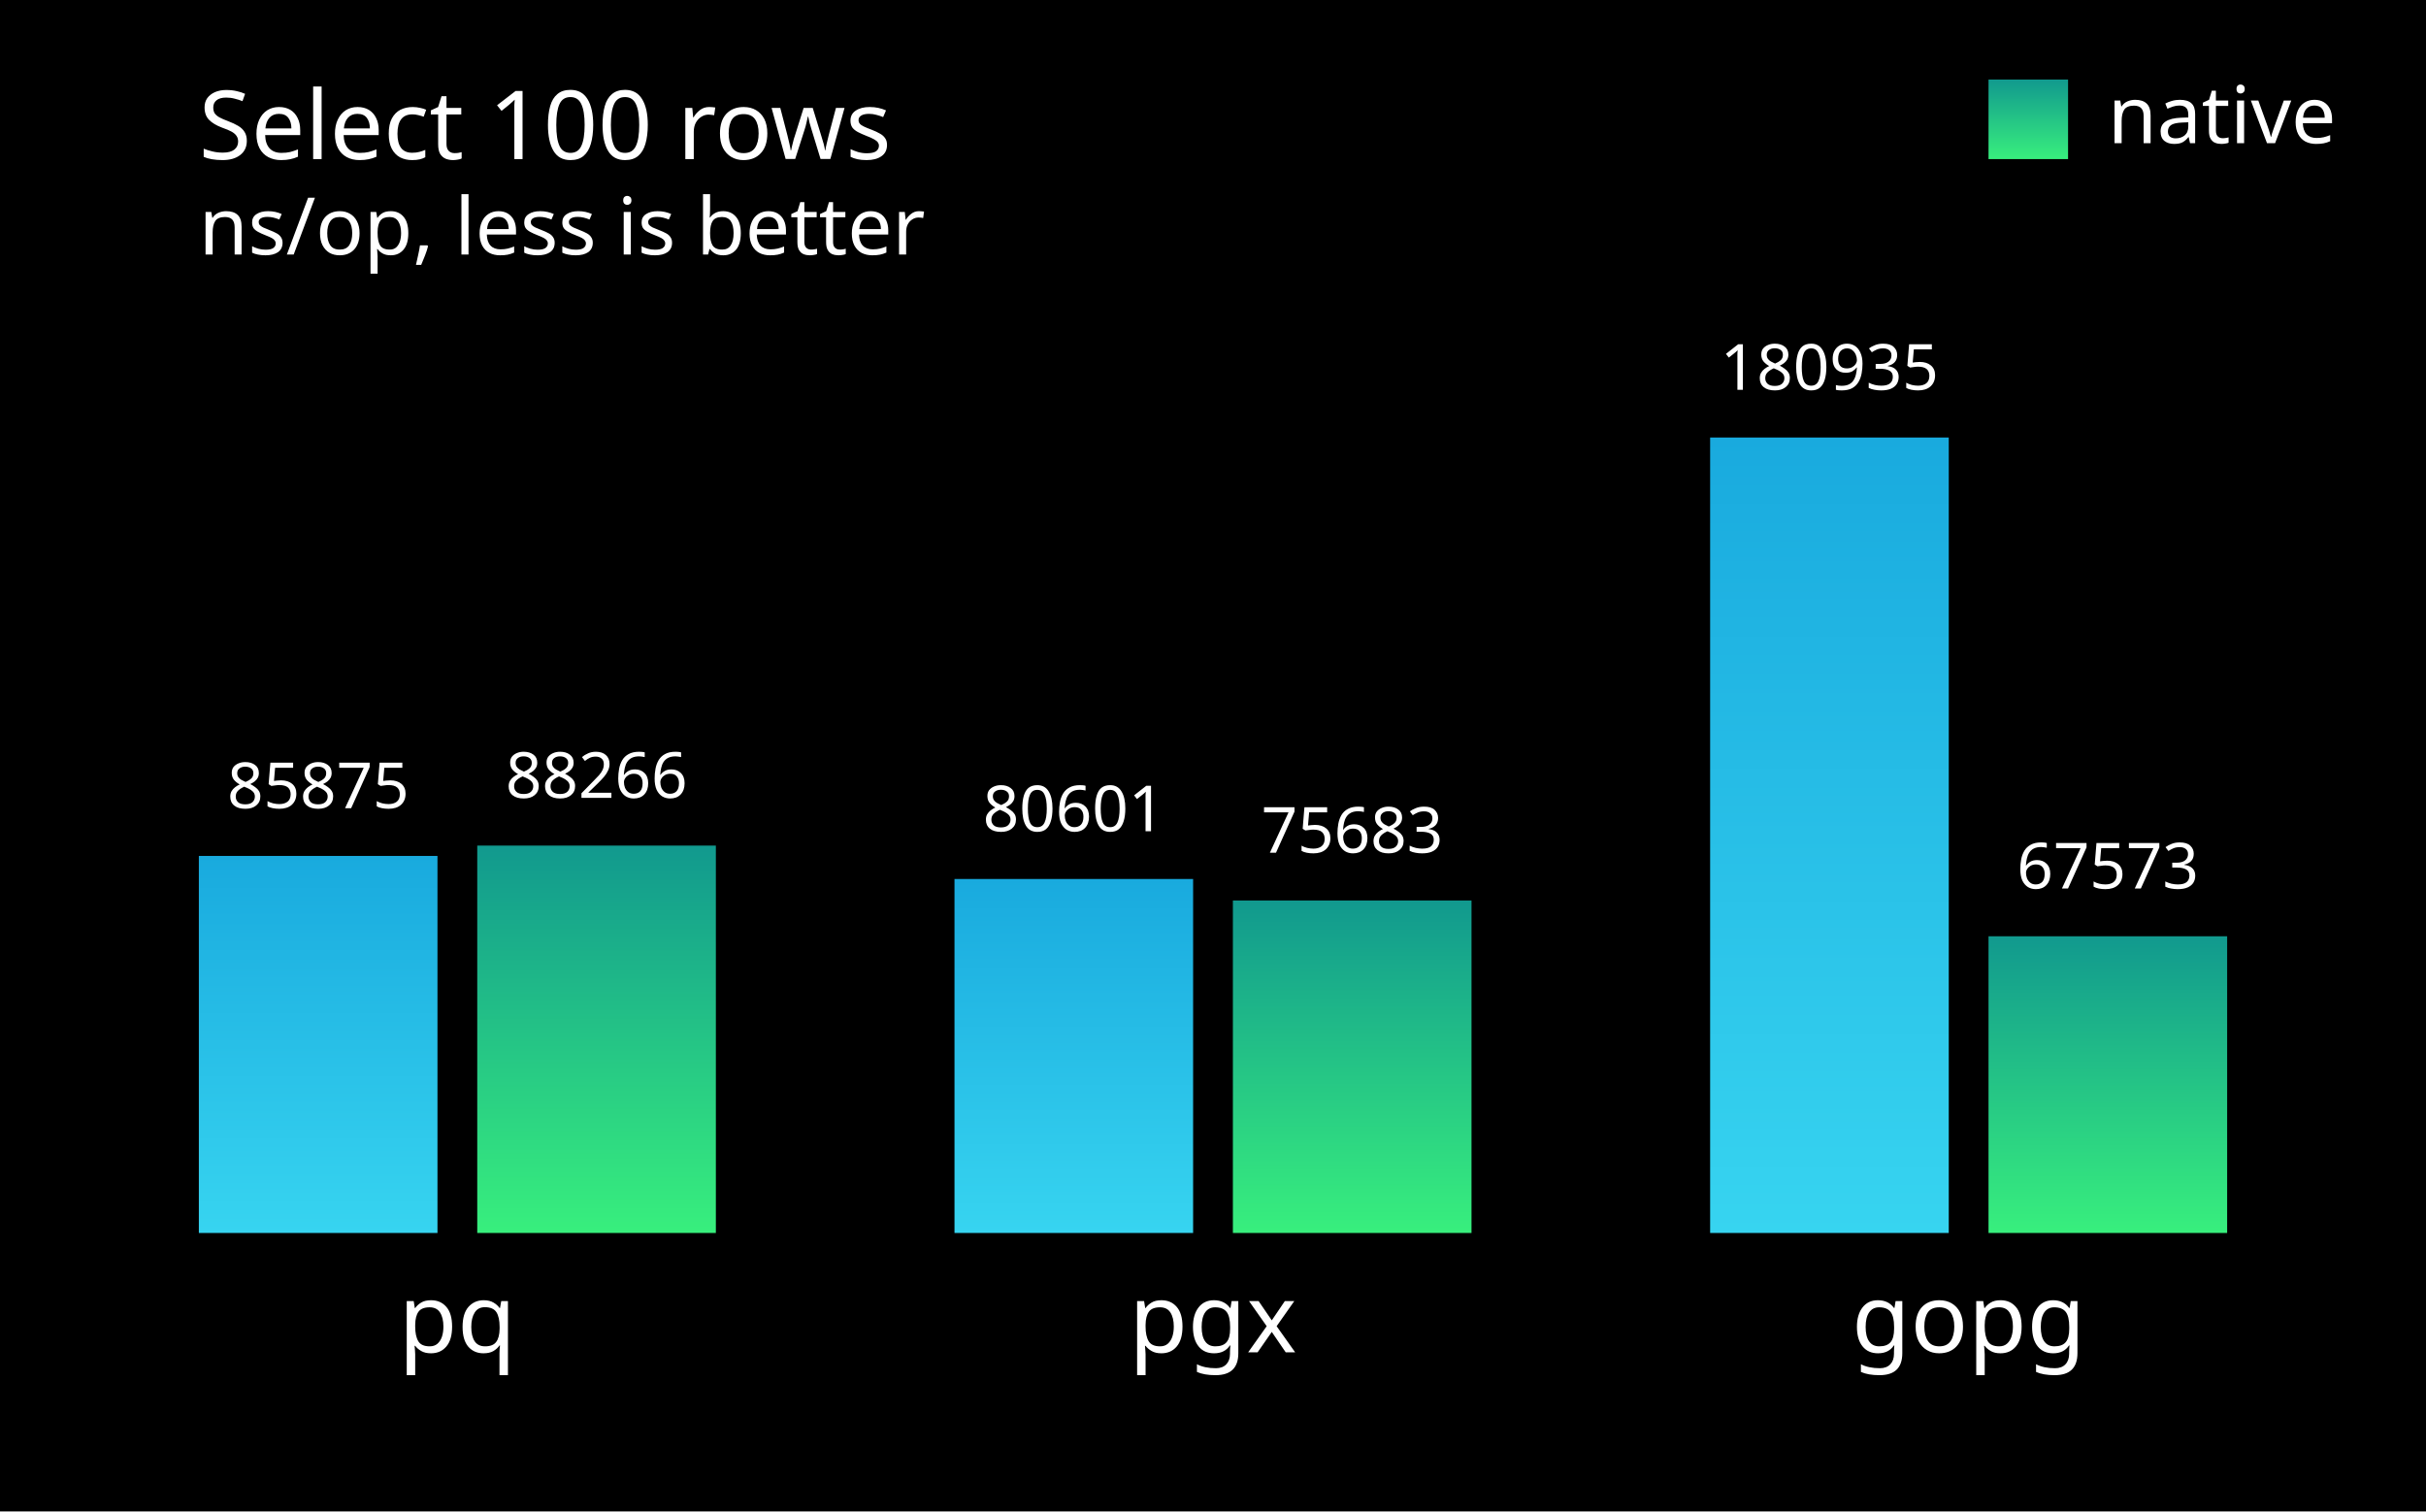
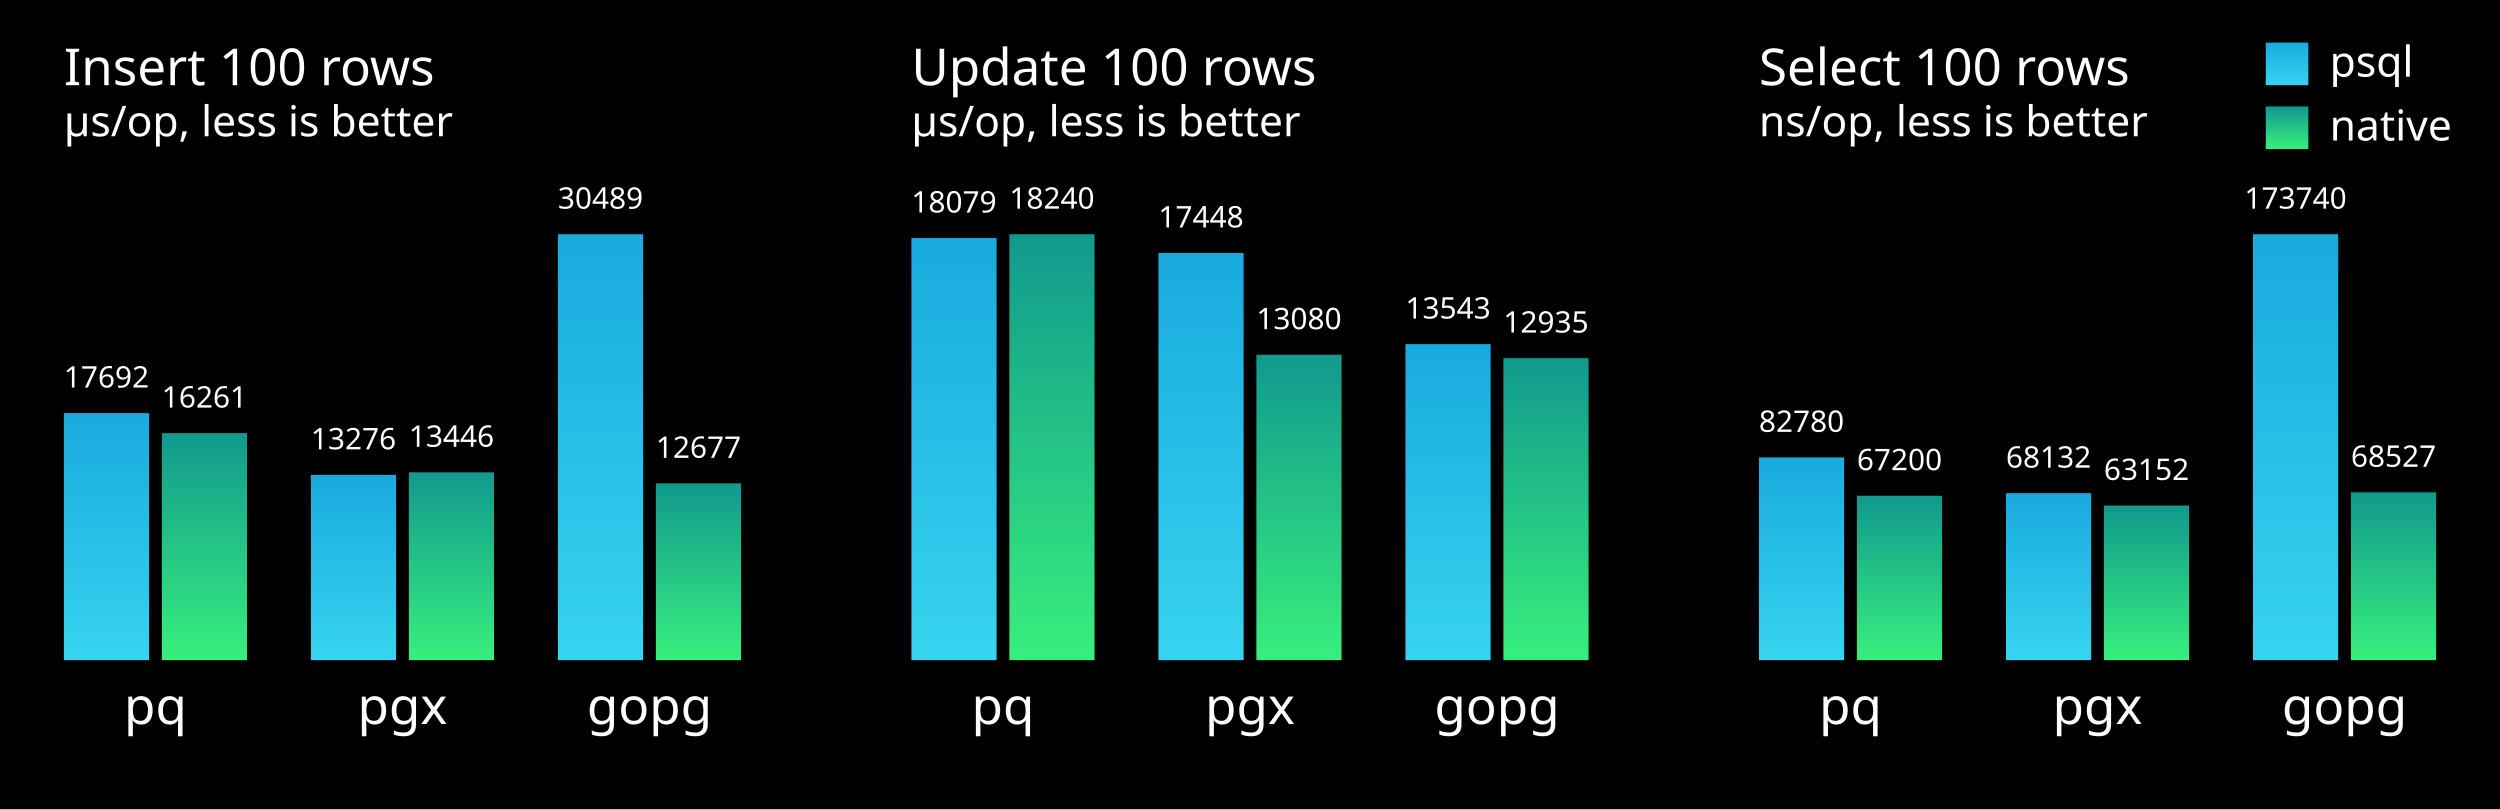
- <svg xmlns="http://www.w3.org/2000/svg" x="0" y="0" width="305" height="190" viewBox="0, 0, 305, 190">
+ <svg xmlns="http://www.w3.org/2000/svg" x="0" y="0" width="587" height="190" viewBox="0, 0, 587, 190">
  <rect width="100%" height="100%" fill="#000" />
  <defs>
    <linearGradient id="g1" x1="0" x2="0" y1="0" y2="1">
      <stop stop-color="#19aade" offset="0%" />
      <stop stop-color="#37d4f0" offset="100%" />
    </linearGradient>
    <linearGradient id="g2" x1="0" x2="0" y1="0" y2="1">
      <stop stop-color="#11998e" offset="0%" />
      <stop stop-color="#38ef7d" offset="100%" />
    </linearGradient>
  </defs>
  <g>
-     <text font-family="sans-serif" font-size="12" x="25" y="20" fill="#fff">Select 100 rows</text>
-     <text font-family="sans-serif" font-size="10" x="25" y="32" fill="#fff">ns/op, less is better</text>
+     <rect x="532" y="10" width="10" height="10" fill="url(#g1)" />
+     <text font-family="sans-serif" font-size="10" x="547" y="18" fill="#fff">psql</text>
  </g>
  <g>
-     <rect x="250" y="10" width="10" height="10" fill="url(#g2)" />
-     <text font-family="sans-serif" font-size="10" x="265" y="18" fill="#fff">native</text>
+     <rect x="532" y="25" width="10" height="10" fill="url(#g2)" />
+     <text font-family="sans-serif" font-size="10" x="547" y="33" fill="#fff">native</text>
  </g>
-   <g>
-     <rect x="25" y="107.6" width="30" height="47.4" fill="url(#g1)" />
-     <rect x="60" y="106.3" width="30" height="48.7" fill="url(#g2)" />
-     <text font-family="sans-serif" font-size="12" text-anchor="middle" x="57.5" y="170" fill="#fff">pq</text>
-     <text font-family="sans-serif" font-size="8" text-anchor="middle" x="40" y="101.6" fill="#fff">85875</text>
-     <text font-family="sans-serif" font-size="8" text-anchor="middle" x="75" y="100.3" fill="#fff">88266</text>
+   <g transform="translate(0, 0)">
+     <text font-family="sans-serif" font-size="12" x="15" y="20" fill="#fff">Insert 100 rows</text>
+     <text font-family="sans-serif" font-size="10" x="15" y="32" fill="#fff">μs/op, less is better</text>
+     <g>
+       <rect x="15" y="97" width="20" height="58" fill="url(#g1)" />
+       <rect x="38" y="101.7" width="20" height="53.3" fill="url(#g2)" />
+       <text font-family="sans-serif" font-size="12" text-anchor="middle" x="36.5" y="170" fill="#fff">pq</text>
+       <text font-family="sans-serif" font-size="7" text-anchor="middle" x="25" y="91" fill="#fff">17692</text>
+       <text font-family="sans-serif" font-size="7" text-anchor="middle" x="48" y="95.7" fill="#fff">16261</text>
+     </g>
+     <g>
+       <rect x="73" y="111.5" width="20" height="43.5" fill="url(#g1)" />
+       <rect x="96" y="110.9" width="20" height="44.1" fill="url(#g2)" />
+       <text font-family="sans-serif" font-size="12" text-anchor="middle" x="94.5" y="170" fill="#fff">pgx</text>
+       <text font-family="sans-serif" font-size="7" text-anchor="middle" x="83" y="105.5" fill="#fff">13276</text>
+       <text font-family="sans-serif" font-size="7" text-anchor="middle" x="106" y="104.9" fill="#fff">13446</text>
+     </g>
+     <g>
+       <rect x="131" y="55" width="20" height="100" fill="url(#g1)" />
+       <rect x="154" y="113.5" width="20" height="41.5" fill="url(#g2)" />
+       <text font-family="sans-serif" font-size="12" text-anchor="middle" x="152.5" y="170" fill="#fff">gopg</text>
+       <text font-family="sans-serif" font-size="7" text-anchor="middle" x="141" y="49" fill="#fff">30489</text>
+       <text font-family="sans-serif" font-size="7" text-anchor="middle" x="164" y="107.5" fill="#fff">12677</text>
+     </g>
  </g>
-   <g>
-     <rect x="120" y="110.5" width="30" height="44.5" fill="url(#g1)" />
-     <rect x="155" y="113.2" width="30" height="41.8" fill="url(#g2)" />
-     <text font-family="sans-serif" font-size="12" text-anchor="middle" x="152.5" y="170" fill="#fff">pgx</text>
-     <text font-family="sans-serif" font-size="8" text-anchor="middle" x="135" y="104.5" fill="#fff">80601</text>
-     <text font-family="sans-serif" font-size="8" text-anchor="middle" x="170" y="107.2" fill="#fff">75683</text>
+   <g transform="translate(199, 0)">
+     <text font-family="sans-serif" font-size="12" x="15" y="20" fill="#fff">Update 100 rows</text>
+     <text font-family="sans-serif" font-size="10" x="15" y="32" fill="#fff">μs/op, less is better</text>
+     <g>
+       <rect x="15" y="55.9" width="20" height="99.1" fill="url(#g1)" />
+       <rect x="38" y="55" width="20" height="100" fill="url(#g2)" />
+       <text font-family="sans-serif" font-size="12" text-anchor="middle" x="36.5" y="170" fill="#fff">pq</text>
+       <text font-family="sans-serif" font-size="7" text-anchor="middle" x="25" y="49.9" fill="#fff">18079</text>
+       <text font-family="sans-serif" font-size="7" text-anchor="middle" x="48" y="49" fill="#fff">18240</text>
+     </g>
+     <g>
+       <rect x="73" y="59.4" width="20" height="95.6" fill="url(#g1)" />
+       <rect x="96" y="83.3" width="20" height="71.7" fill="url(#g2)" />
+       <text font-family="sans-serif" font-size="12" text-anchor="middle" x="94.5" y="170" fill="#fff">pgx</text>
+       <text font-family="sans-serif" font-size="7" text-anchor="middle" x="83" y="53.4" fill="#fff">17448</text>
+       <text font-family="sans-serif" font-size="7" text-anchor="middle" x="106" y="77.3" fill="#fff">13080</text>
+     </g>
+     <g>
+       <rect x="131" y="80.8" width="20" height="74.2" fill="url(#g1)" />
+       <rect x="154" y="84.1" width="20" height="70.9" fill="url(#g2)" />
+       <text font-family="sans-serif" font-size="12" text-anchor="middle" x="152.5" y="170" fill="#fff">gopg</text>
+       <text font-family="sans-serif" font-size="7" text-anchor="middle" x="141" y="74.8" fill="#fff">13543</text>
+       <text font-family="sans-serif" font-size="7" text-anchor="middle" x="164" y="78.1" fill="#fff">12935</text>
+     </g>
  </g>
-   <g>
-     <rect x="215" y="55" width="30" height="100" fill="url(#g1)" />
-     <rect x="250" y="117.7" width="30" height="37.3" fill="url(#g2)" />
-     <text font-family="sans-serif" font-size="12" text-anchor="middle" x="247.5" y="170" fill="#fff">gopg</text>
-     <text font-family="sans-serif" font-size="8" text-anchor="middle" x="230" y="49" fill="#fff">180935</text>
-     <text font-family="sans-serif" font-size="8" text-anchor="middle" x="265" y="111.7" fill="#fff">67573</text>
+   <g transform="translate(398, 0)">
+     <text font-family="sans-serif" font-size="12" x="15" y="20" fill="#fff">Select 100 rows</text>
+     <text font-family="sans-serif" font-size="10" x="15" y="32" fill="#fff">ns/op, less is better</text>
+     <g>
+       <rect x="15" y="107.4" width="20" height="47.6" fill="url(#g1)" />
+       <rect x="38" y="116.4" width="20" height="38.6" fill="url(#g2)" />
+       <text font-family="sans-serif" font-size="12" text-anchor="middle" x="36.5" y="170" fill="#fff">pq</text>
+       <text font-family="sans-serif" font-size="7" text-anchor="middle" x="25" y="101.4" fill="#fff">82780</text>
+       <text font-family="sans-serif" font-size="7" text-anchor="middle" x="48" y="110.4" fill="#fff">67200</text>
+     </g>
+     <g>
+       <rect x="73" y="115.8" width="20" height="39.2" fill="url(#g1)" />
+       <rect x="96" y="118.7" width="20" height="36.3" fill="url(#g2)" />
+       <text font-family="sans-serif" font-size="12" text-anchor="middle" x="94.5" y="170" fill="#fff">pgx</text>
+       <text font-family="sans-serif" font-size="7" text-anchor="middle" x="83" y="109.8" fill="#fff">68132</text>
+       <text font-family="sans-serif" font-size="7" text-anchor="middle" x="106" y="112.7" fill="#fff">63152</text>
+     </g>
+     <g>
+       <rect x="131" y="55" width="20" height="100" fill="url(#g1)" />
+       <rect x="154" y="115.6" width="20" height="39.4" fill="url(#g2)" />
+       <text font-family="sans-serif" font-size="12" text-anchor="middle" x="152.5" y="170" fill="#fff">gopg</text>
+       <text font-family="sans-serif" font-size="7" text-anchor="middle" x="141" y="49" fill="#fff">173740</text>
+       <text font-family="sans-serif" font-size="7" text-anchor="middle" x="164" y="109.6" fill="#fff">68527</text>
+     </g>
  </g>
</svg>
